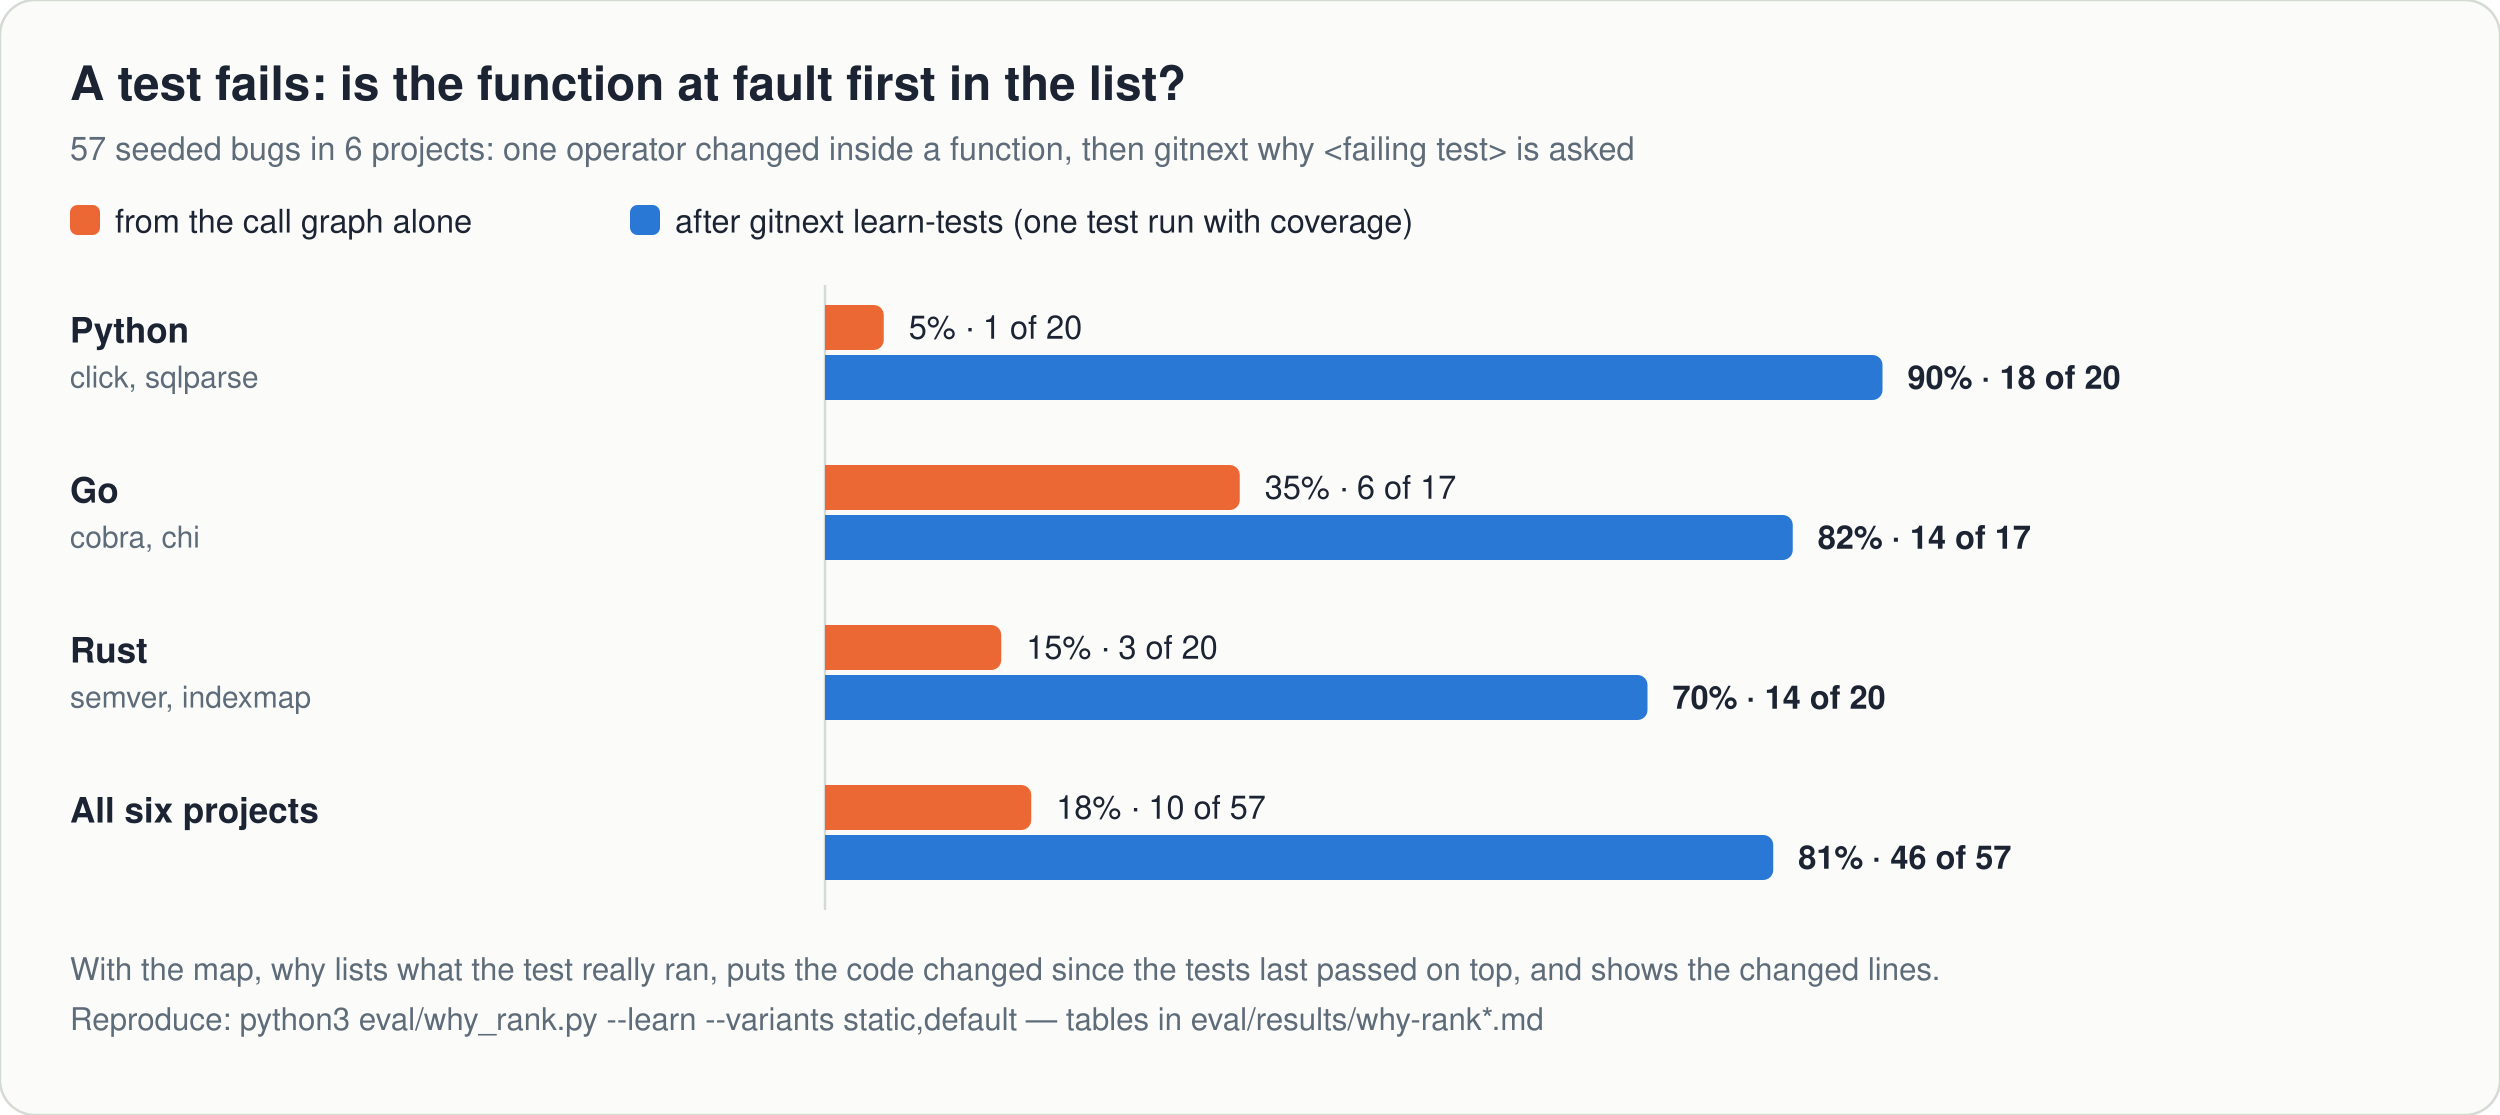
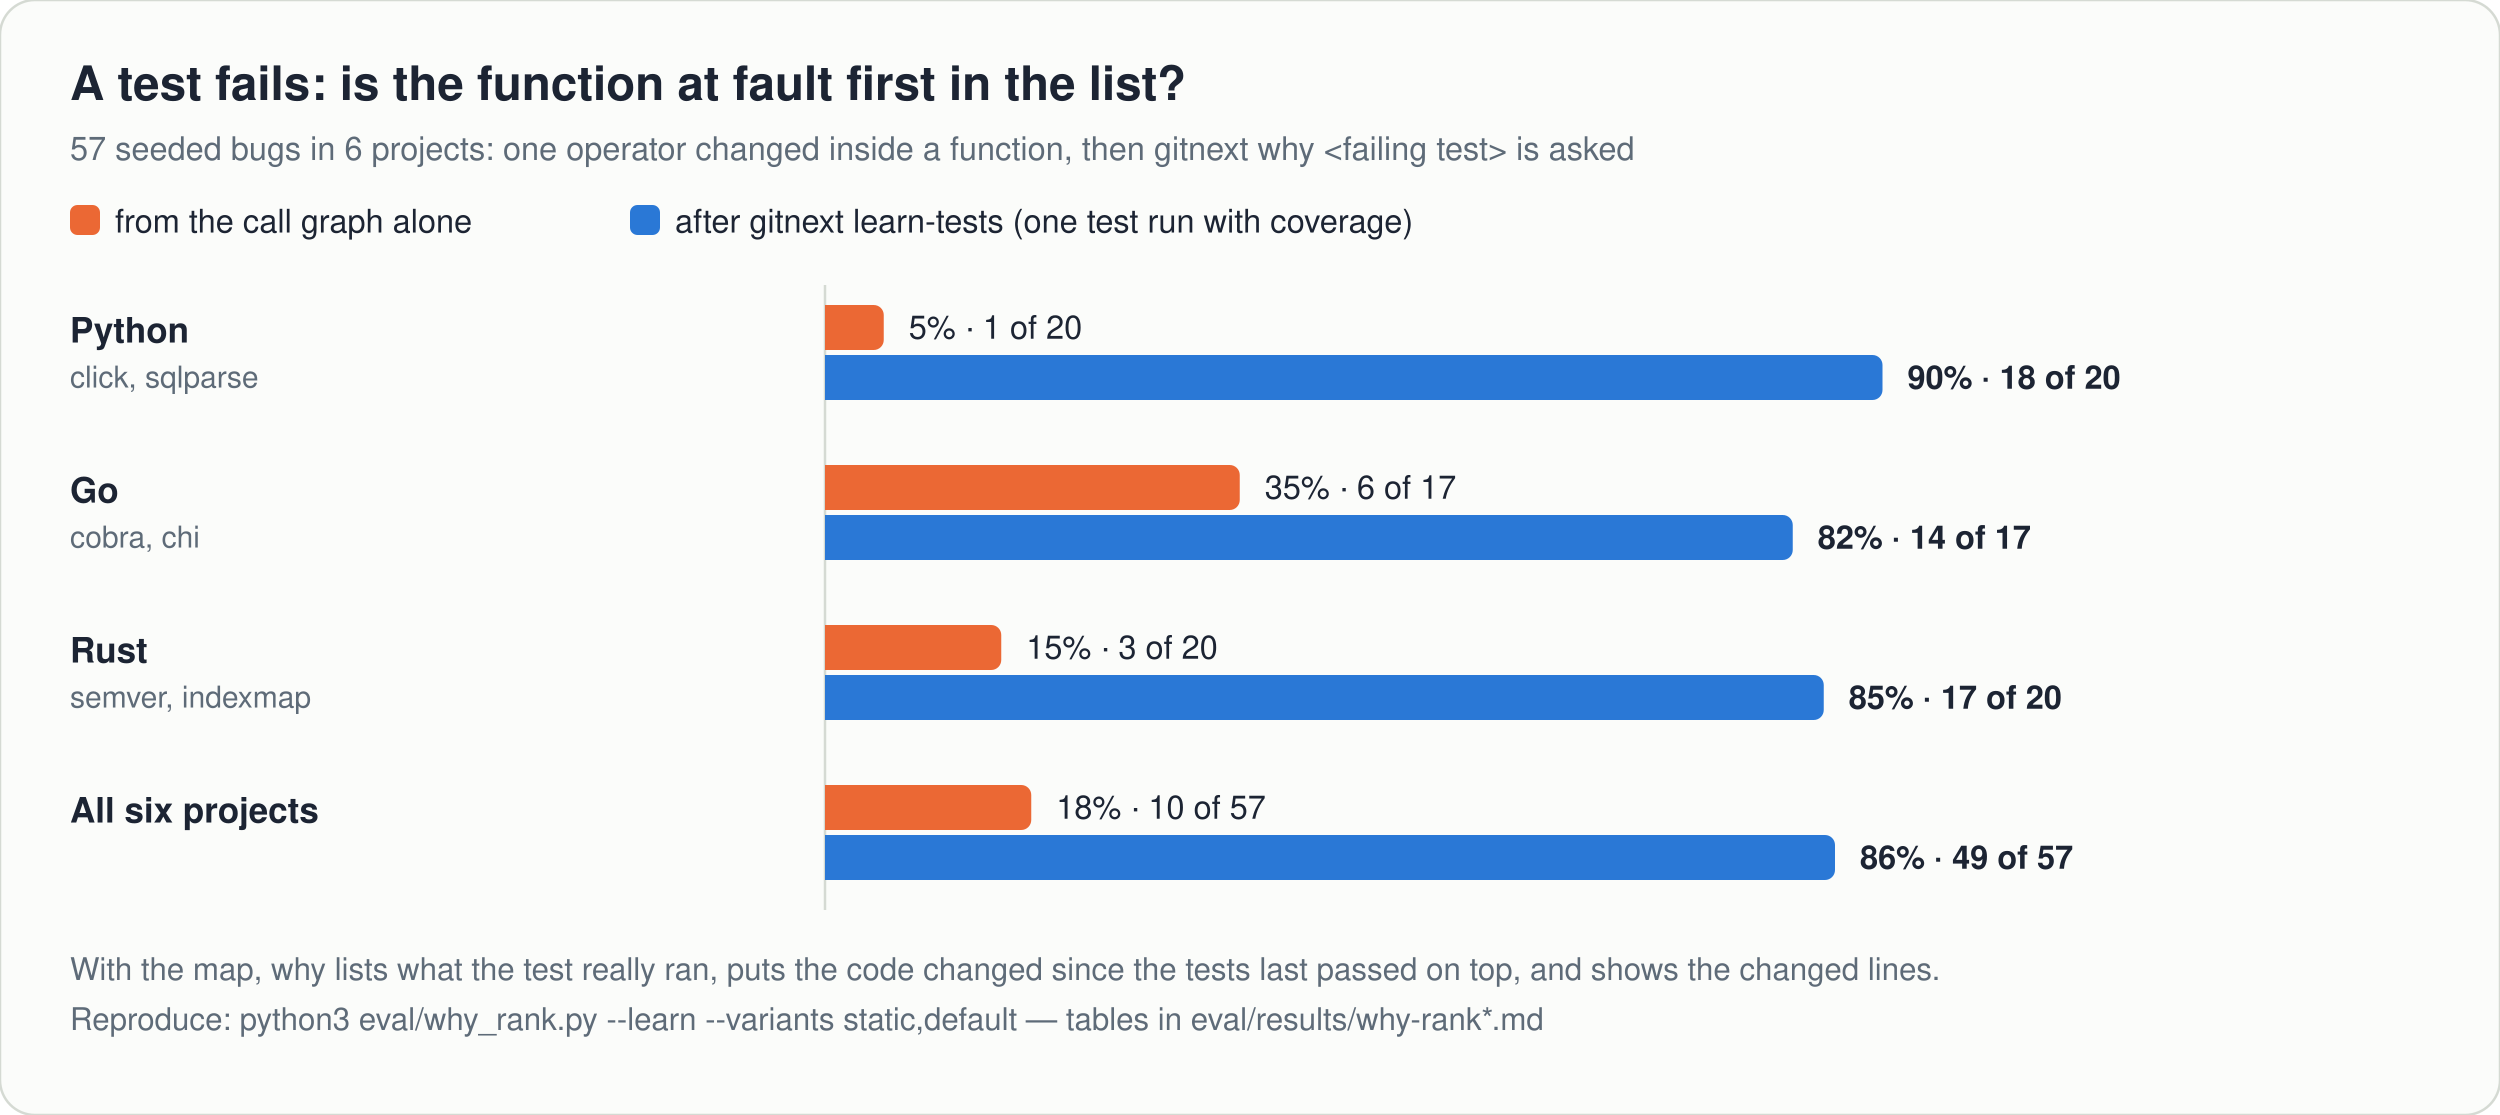
- <svg xmlns="http://www.w3.org/2000/svg" width="1000" height="446" viewBox="0 0 1000 446" font-family="-apple-system, BlinkMacSystemFont, Segoe UI, Helvetica, Arial, sans-serif" role="img" aria-label="Share of seeded bugs where gitnext why names the function at fault first: 18% from the call graph, 81% with the learned coverage map">
+ <svg xmlns="http://www.w3.org/2000/svg" width="1000" height="446" viewBox="0 0 1000 446" font-family="-apple-system, BlinkMacSystemFont, Segoe UI, Helvetica, Arial, sans-serif" role="img" aria-label="Share of seeded bugs where gitnext why names the function at fault first: 18% from the call graph, 86% with the learned coverage map">
  <rect width="1000" height="446" rx="14" fill="#fbfcfa" stroke="#d5dad3" />
  <text x="28" y="40" font-size="19" font-weight="700" fill="#1c2433">A test fails: is the function at fault first in the list?</text>
  <text x="28" y="64" font-size="13" fill="#5e6b78">57 seeded bugs in 6 projects: one operator changed inside a function, then gitnext why &lt;failing test&gt; is asked</text>
  <rect x="28" y="82" width="12" height="12" rx="3" fill="#eb6834" />
  <text x="46" y="93" font-size="13" fill="#1c2433">from the call graph alone</text>
  <rect x="252.0" y="82" width="12" height="12" rx="3" fill="#2a78d6" />
  <text x="270.0" y="93" font-size="13" fill="#1c2433">after gitnext learn-tests (one test run with coverage)</text>
  <path d="M330 114V364" stroke="#d5dad3" stroke-width="1" />
  <text x="28" y="137" font-size="14" font-weight="600" fill="#1c2433">Python</text>
  <text x="28" y="155" font-size="12" fill="#5e6b78">click, sqlparse</text>
  <path d="M330 122h19.5a4 4 0 0 1 4 4v10a4 4 0 0 1 -4 4h-19.5z" fill="#eb6834" />
  <text x="363.5" y="135.5" font-size="13" font-weight="400" fill="#1c2433">5%  ·  1 of 20</text>
  <path d="M330 142h419.0a4 4 0 0 1 4 4v10a4 4 0 0 1 -4 4h-419.0z" fill="#2a78d6" />
  <text x="763.0" y="155.5" font-size="13" font-weight="700" fill="#1c2433">90%  ·  18 of 20</text>
  <text x="28" y="201" font-size="14" font-weight="600" fill="#1c2433">Go</text>
  <text x="28" y="219" font-size="12" fill="#5e6b78">cobra, chi</text>
  <path d="M330 186h161.9a4 4 0 0 1 4 4v10a4 4 0 0 1 -4 4h-161.9z" fill="#eb6834" />
  <text x="505.9" y="199.5" font-size="13" font-weight="400" fill="#1c2433">35%  ·  6 of 17</text>
  <path d="M330 206h383.1a4 4 0 0 1 4 4v10a4 4 0 0 1 -4 4h-383.1z" fill="#2a78d6" />
  <text x="727.1" y="219.5" font-size="13" font-weight="700" fill="#1c2433">82%  ·  14 of 17</text>
  <text x="28" y="265" font-size="14" font-weight="600" fill="#1c2433">Rust</text>
  <text x="28" y="283" font-size="12" fill="#5e6b78">semver, indexmap</text>
  <path d="M330 250h66.5a4 4 0 0 1 4 4v10a4 4 0 0 1 -4 4h-66.5z" fill="#eb6834" />
  <text x="410.5" y="263.5" font-size="13" font-weight="400" fill="#1c2433">15%  ·  3 of 20</text>
-   <path d="M330 270h325.0a4 4 0 0 1 4 4v10a4 4 0 0 1 -4 4h-325.0z" fill="#2a78d6" />
-   <text x="669.0" y="283.5" font-size="13" font-weight="700" fill="#1c2433">70%  ·  14 of 20</text>
+   <path d="M330 270h395.5a4 4 0 0 1 4 4v10a4 4 0 0 1 -4 4h-395.5z" fill="#2a78d6" />
+   <text x="739.5" y="283.5" font-size="13" font-weight="700" fill="#1c2433">85%  ·  17 of 20</text>
  <text x="28" y="329" font-size="14" font-weight="600" fill="#1c2433">All six projects</text>
  <path d="M330 314h78.5a4 4 0 0 1 4 4v10a4 4 0 0 1 -4 4h-78.5z" fill="#eb6834" />
  <text x="422.5" y="327.5" font-size="13" font-weight="400" fill="#1c2433">18%  ·  10 of 57</text>
-   <path d="M330 334h375.3a4 4 0 0 1 4 4v10a4 4 0 0 1 -4 4h-375.3z" fill="#2a78d6" />
-   <text x="719.3" y="347.5" font-size="13" font-weight="700" fill="#1c2433">81%  ·  46 of 57</text>
+   <path d="M330 334h400.0a4 4 0 0 1 4 4v10a4 4 0 0 1 -4 4h-400.0z" fill="#2a78d6" />
+   <text x="744.0" y="347.5" font-size="13" font-weight="700" fill="#1c2433">86%  ·  49 of 57</text>
  <text x="28" y="392" font-size="12.5" fill="#5e6b78">With the map, why lists what the test really ran, puts the code changed since the tests last passed on top, and shows the changed lines.</text>
  <text x="28" y="412" font-size="12.5" fill="#5e6b78">Reproduce: python3 eval/why_rank.py --learn --variants static,default — tables in eval/results/why-rank*.md</text>
</svg>
